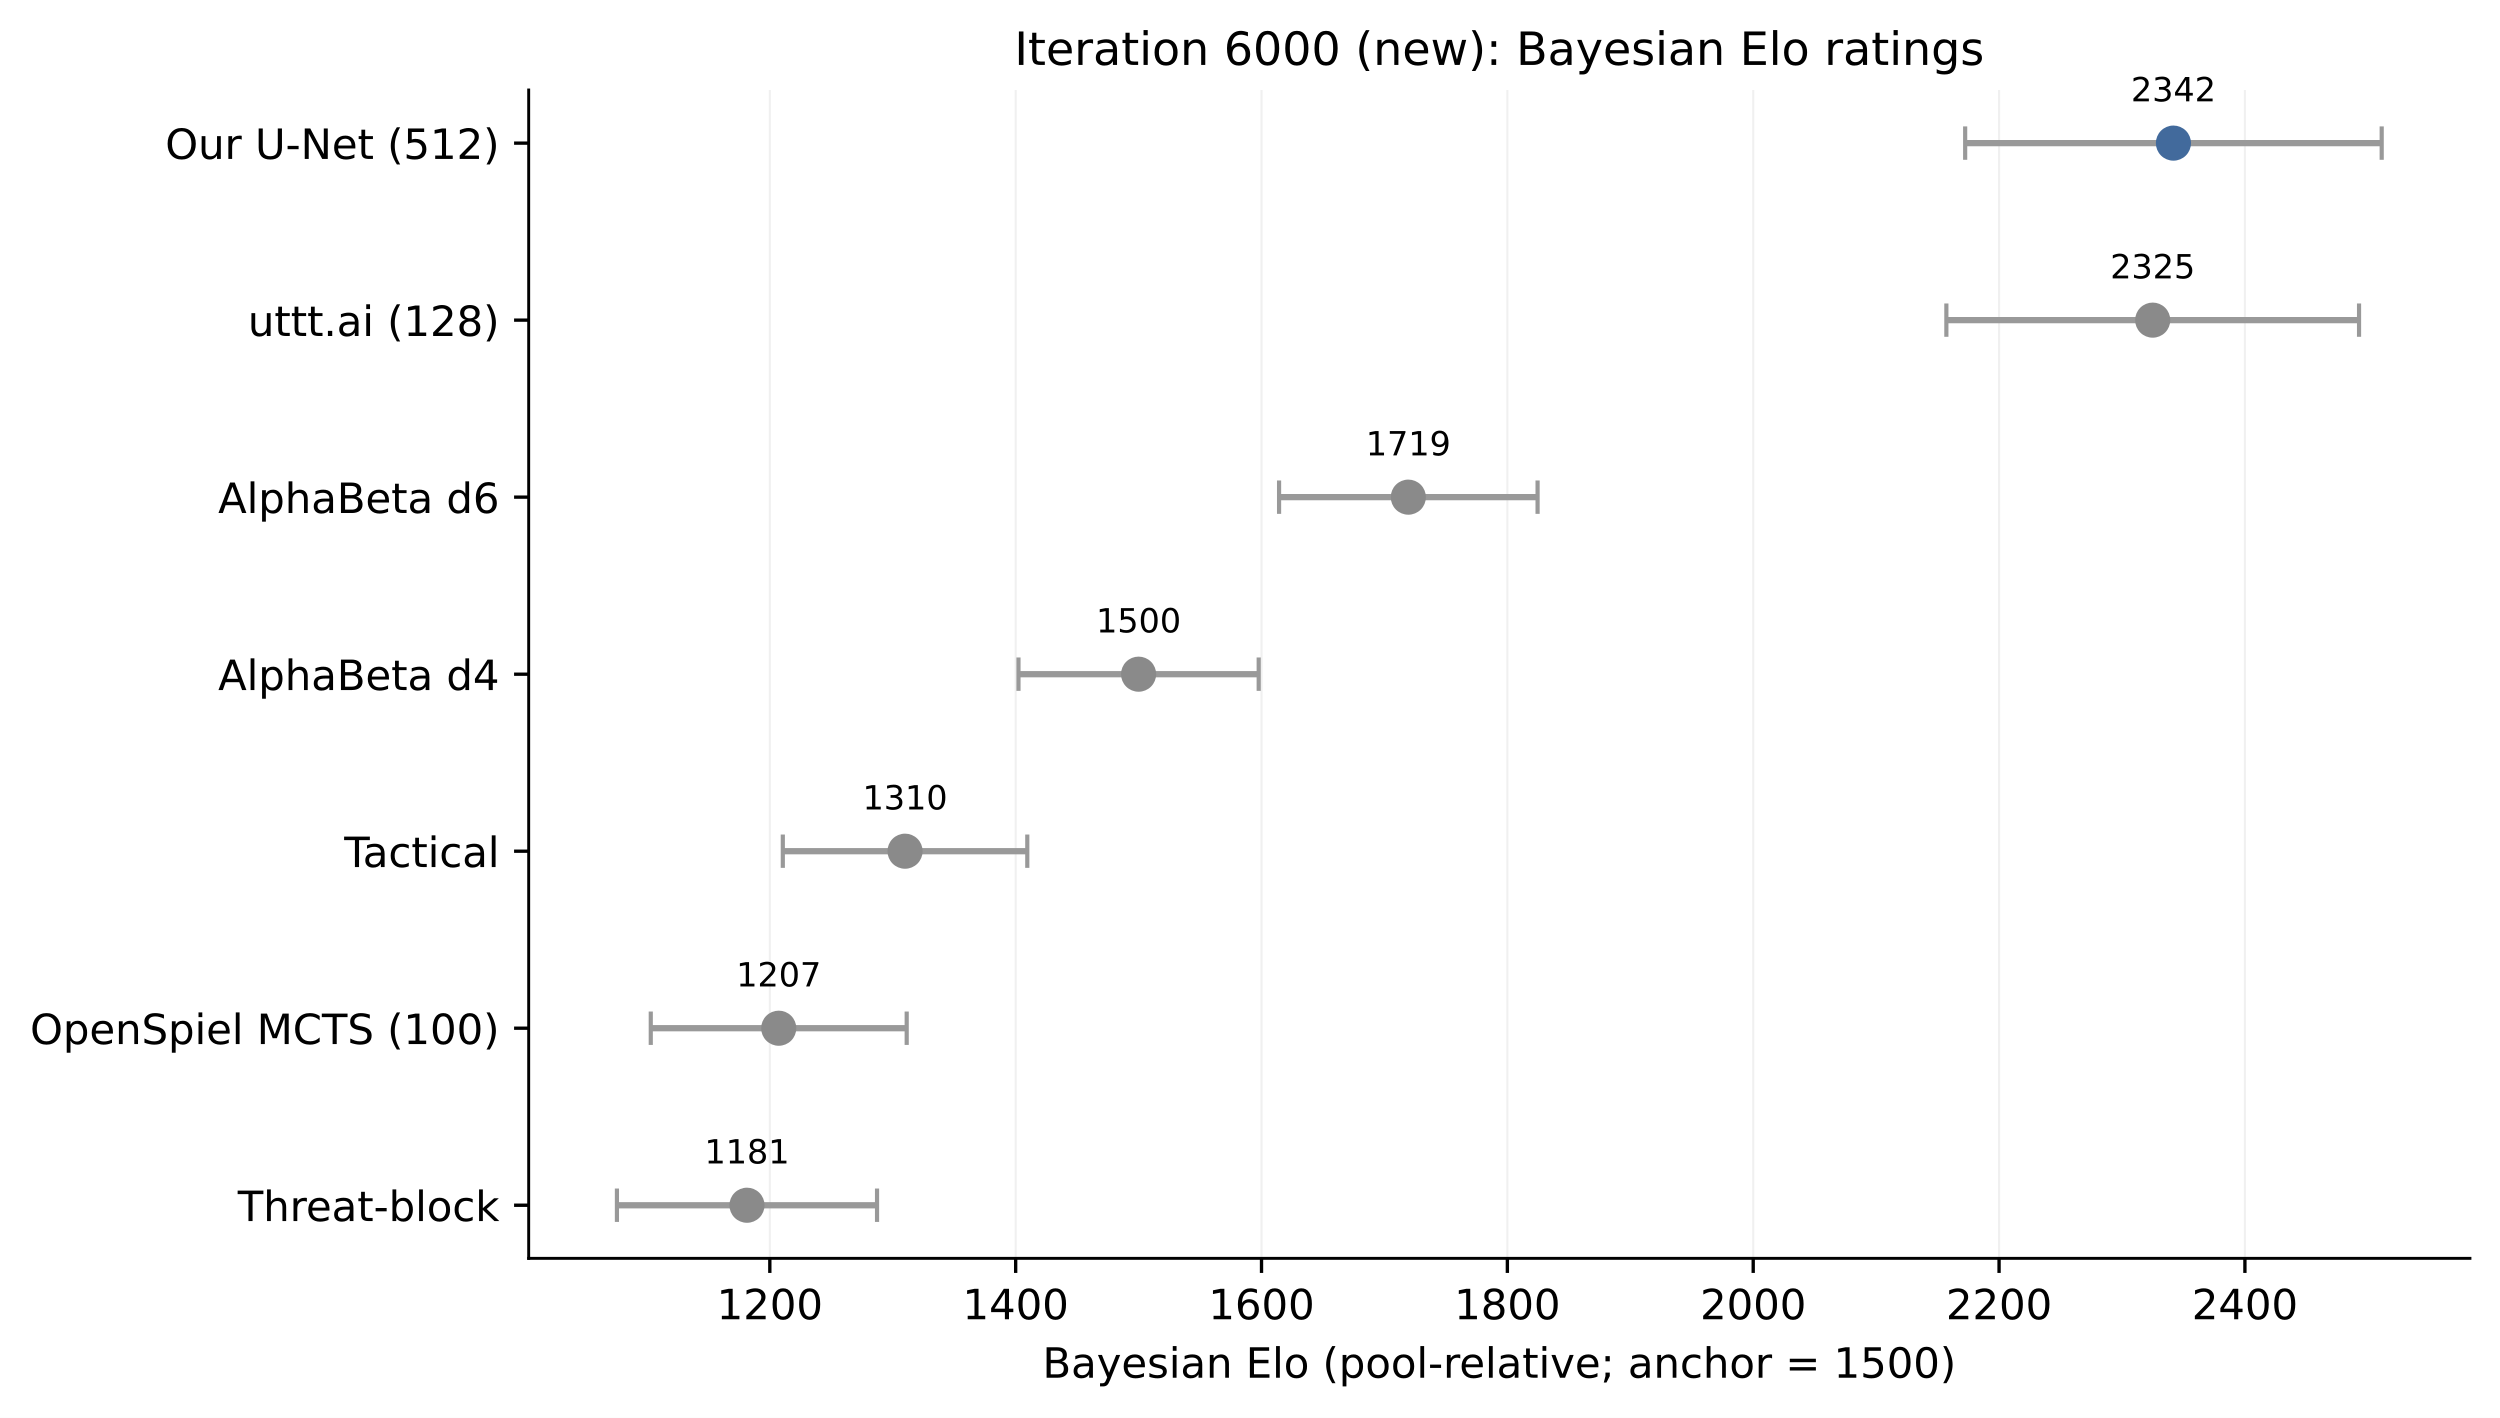
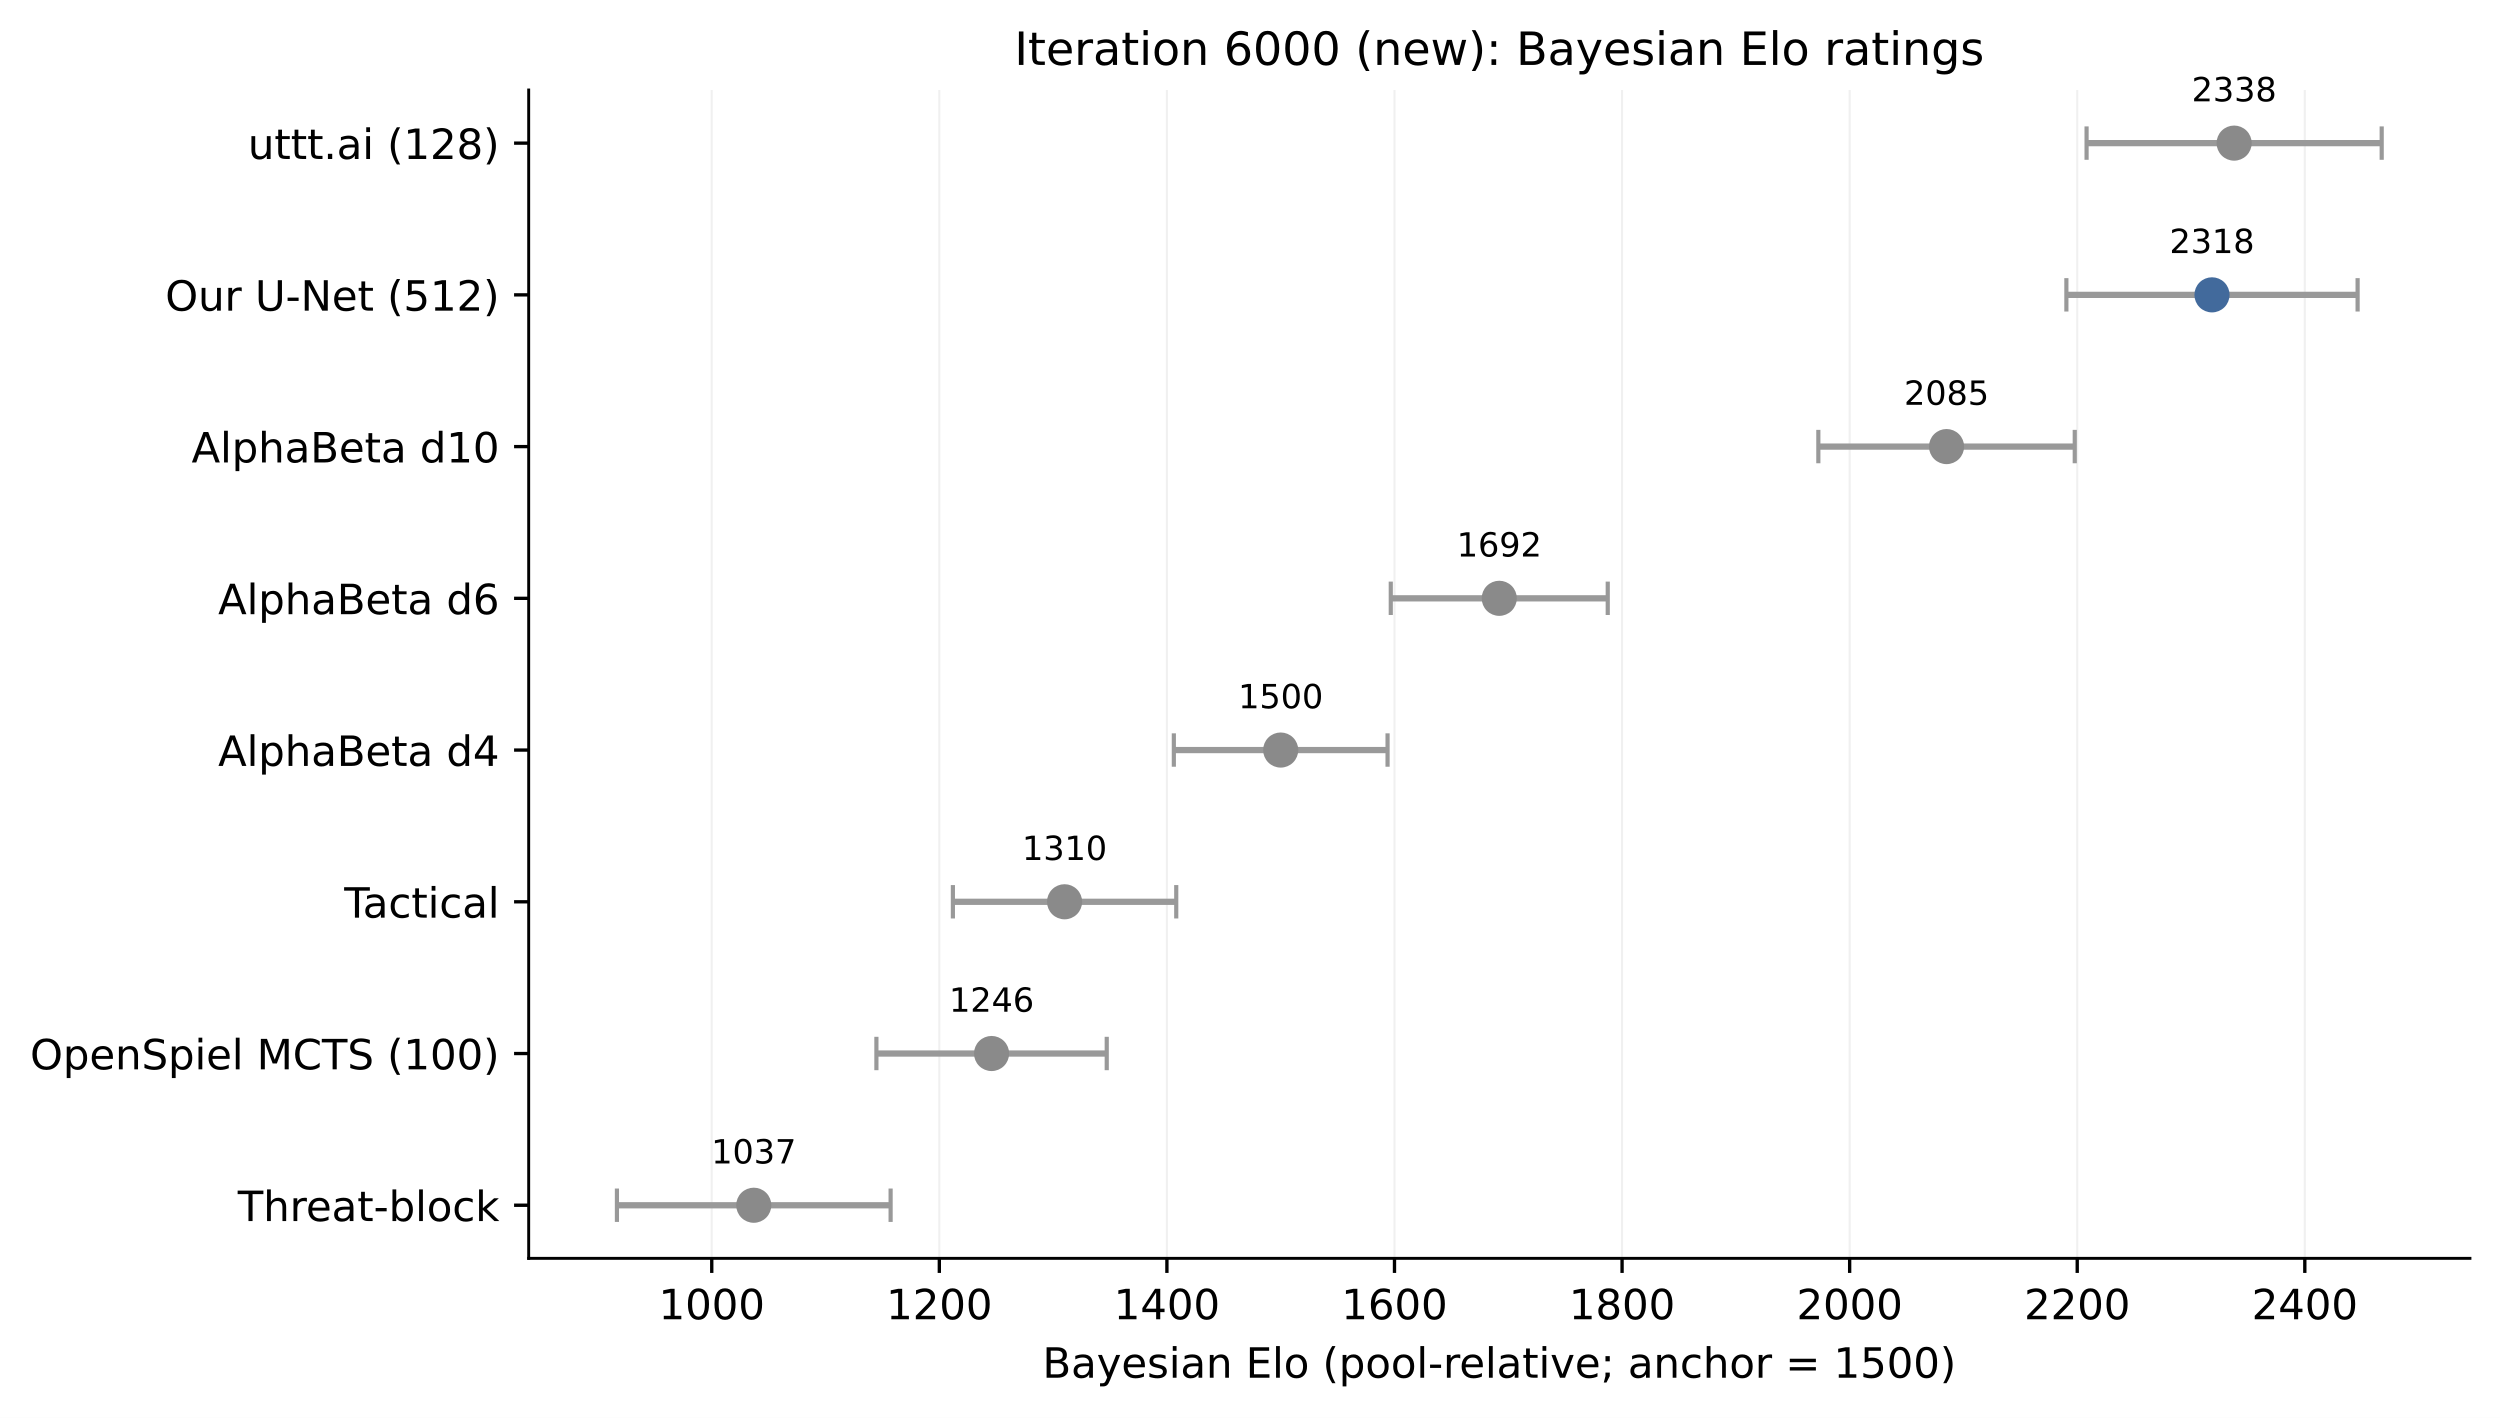
<svg xmlns="http://www.w3.org/2000/svg" xmlns:xlink="http://www.w3.org/1999/xlink" width="598.8pt" height="339.6pt" viewBox="0 0 598.8 339.6" version="1.1">
  <defs>
    <style type="text/css">*{stroke-linejoin: round; stroke-linecap: butt}</style>
  </defs>
  <g id="figure_1">
    <g id="patch_1">
      <path d="M 0 339.6  L 598.8 339.6  L 598.8 0  L 0 0  z " style="fill: #ffffff" />
    </g>
    <g id="axes_1">
      <g id="patch_2">
        <path d="M 126.631 301.399  L 591.6 301.399  L 591.6 21.558  L 126.631 21.558  z " style="fill: #ffffff" />
      </g>
      <g id="matplotlib.axis_1">
        <g id="xtick_1">
          <g id="line2d_1">
-             <path d="M 184.387 301.399  L 184.387 21.558  " clip-path="url(#p5a4afd9344)" style="fill: none; stroke: #b0b0b0; stroke-opacity: 0.18; stroke-width: 0.5; stroke-linecap: square" />
+             <path d="M 170.478 301.399  L 170.478 21.558  " clip-path="url(#pb2be743c05)" style="fill: none; stroke: #b0b0b0; stroke-opacity: 0.18; stroke-width: 0.5; stroke-linecap: square" />
          </g>
          <g id="line2d_2">
            <defs>
-               <path id="m180b4be820" d="M 0 0  L 0 3.5  " style="stroke: #000000; stroke-width: 0.8" />
+               <path id="mafaef422a5" d="M 0 0  L 0 3.5  " style="stroke: #000000; stroke-width: 0.8" />
            </defs>
            <g>
-               <use xlink:href="#m180b4be820" x="184.387" y="301.399" style="stroke: #000000; stroke-width: 0.8" />
+               <use xlink:href="#mafaef422a5" x="170.478" y="301.399" style="stroke: #000000; stroke-width: 0.8" />
            </g>
          </g>
          <g id="text_1">
-             <text style="font-size: 10px; font-family: 'DejaVu Sans'; text-anchor: middle" x="184.387" y="315.996" transform="rotate(-0 184.3871 315.9964)">1200</text>
+             <text style="font-size: 10px; font-family: 'DejaVu Sans'; text-anchor: middle" x="170.478" y="315.996" transform="rotate(-0 170.4778 315.9964)">1000</text>
          </g>
        </g>
        <g id="xtick_2">
          <g id="line2d_3">
-             <path d="M 243.273 301.399  L 243.273 21.558  " clip-path="url(#p5a4afd9344)" style="fill: none; stroke: #b0b0b0; stroke-opacity: 0.18; stroke-width: 0.5; stroke-linecap: square" />
+             <path d="M 224.988 301.399  L 224.988 21.558  " clip-path="url(#pb2be743c05)" style="fill: none; stroke: #b0b0b0; stroke-opacity: 0.18; stroke-width: 0.5; stroke-linecap: square" />
          </g>
          <g id="line2d_4">
            <g>
-               <use xlink:href="#m180b4be820" x="243.273" y="301.399" style="stroke: #000000; stroke-width: 0.8" />
+               <use xlink:href="#mafaef422a5" x="224.988" y="301.399" style="stroke: #000000; stroke-width: 0.8" />
            </g>
          </g>
          <g id="text_2">
-             <text style="font-size: 10px; font-family: 'DejaVu Sans'; text-anchor: middle" x="243.273" y="315.996" transform="rotate(-0 243.2727 315.9964)">1400</text>
+             <text style="font-size: 10px; font-family: 'DejaVu Sans'; text-anchor: middle" x="224.988" y="315.996" transform="rotate(-0 224.9879 315.9964)">1200</text>
          </g>
        </g>
        <g id="xtick_3">
          <g id="line2d_5">
-             <path d="M 302.158 301.399  L 302.158 21.558  " clip-path="url(#p5a4afd9344)" style="fill: none; stroke: #b0b0b0; stroke-opacity: 0.18; stroke-width: 0.5; stroke-linecap: square" />
+             <path d="M 279.498 301.399  L 279.498 21.558  " clip-path="url(#pb2be743c05)" style="fill: none; stroke: #b0b0b0; stroke-opacity: 0.18; stroke-width: 0.5; stroke-linecap: square" />
          </g>
          <g id="line2d_6">
            <g>
-               <use xlink:href="#m180b4be820" x="302.158" y="301.399" style="stroke: #000000; stroke-width: 0.8" />
+               <use xlink:href="#mafaef422a5" x="279.498" y="301.399" style="stroke: #000000; stroke-width: 0.8" />
            </g>
          </g>
          <g id="text_3">
-             <text style="font-size: 10px; font-family: 'DejaVu Sans'; text-anchor: middle" x="302.158" y="315.996" transform="rotate(-0 302.1583 315.9964)">1600</text>
+             <text style="font-size: 10px; font-family: 'DejaVu Sans'; text-anchor: middle" x="279.498" y="315.996" transform="rotate(-0 279.498 315.9964)">1400</text>
          </g>
        </g>
        <g id="xtick_4">
          <g id="line2d_7">
-             <path d="M 361.044 301.399  L 361.044 21.558  " clip-path="url(#p5a4afd9344)" style="fill: none; stroke: #b0b0b0; stroke-opacity: 0.18; stroke-width: 0.5; stroke-linecap: square" />
+             <path d="M 334.008 301.399  L 334.008 21.558  " clip-path="url(#pb2be743c05)" style="fill: none; stroke: #b0b0b0; stroke-opacity: 0.18; stroke-width: 0.5; stroke-linecap: square" />
          </g>
          <g id="line2d_8">
            <g>
-               <use xlink:href="#m180b4be820" x="361.044" y="301.399" style="stroke: #000000; stroke-width: 0.8" />
+               <use xlink:href="#mafaef422a5" x="334.008" y="301.399" style="stroke: #000000; stroke-width: 0.8" />
            </g>
          </g>
          <g id="text_4">
-             <text style="font-size: 10px; font-family: 'DejaVu Sans'; text-anchor: middle" x="361.044" y="315.996" transform="rotate(-0 361.0439 315.9964)">1800</text>
+             <text style="font-size: 10px; font-family: 'DejaVu Sans'; text-anchor: middle" x="334.008" y="315.996" transform="rotate(-0 334.008 315.9964)">1600</text>
          </g>
        </g>
        <g id="xtick_5">
          <g id="line2d_9">
-             <path d="M 419.929 301.399  L 419.929 21.558  " clip-path="url(#p5a4afd9344)" style="fill: none; stroke: #b0b0b0; stroke-opacity: 0.18; stroke-width: 0.5; stroke-linecap: square" />
+             <path d="M 388.518 301.399  L 388.518 21.558  " clip-path="url(#pb2be743c05)" style="fill: none; stroke: #b0b0b0; stroke-opacity: 0.18; stroke-width: 0.5; stroke-linecap: square" />
          </g>
          <g id="line2d_10">
            <g>
-               <use xlink:href="#m180b4be820" x="419.929" y="301.399" style="stroke: #000000; stroke-width: 0.8" />
+               <use xlink:href="#mafaef422a5" x="388.518" y="301.399" style="stroke: #000000; stroke-width: 0.8" />
            </g>
          </g>
          <g id="text_5">
-             <text style="font-size: 10px; font-family: 'DejaVu Sans'; text-anchor: middle" x="419.929" y="315.996" transform="rotate(-0 419.9295 315.9964)">2000</text>
+             <text style="font-size: 10px; font-family: 'DejaVu Sans'; text-anchor: middle" x="388.518" y="315.996" transform="rotate(-0 388.5181 315.9964)">1800</text>
          </g>
        </g>
        <g id="xtick_6">
          <g id="line2d_11">
-             <path d="M 478.815 301.399  L 478.815 21.558  " clip-path="url(#p5a4afd9344)" style="fill: none; stroke: #b0b0b0; stroke-opacity: 0.18; stroke-width: 0.5; stroke-linecap: square" />
+             <path d="M 443.028 301.399  L 443.028 21.558  " clip-path="url(#pb2be743c05)" style="fill: none; stroke: #b0b0b0; stroke-opacity: 0.18; stroke-width: 0.5; stroke-linecap: square" />
          </g>
          <g id="line2d_12">
            <g>
-               <use xlink:href="#m180b4be820" x="478.815" y="301.399" style="stroke: #000000; stroke-width: 0.8" />
+               <use xlink:href="#mafaef422a5" x="443.028" y="301.399" style="stroke: #000000; stroke-width: 0.8" />
            </g>
          </g>
          <g id="text_6">
-             <text style="font-size: 10px; font-family: 'DejaVu Sans'; text-anchor: middle" x="478.815" y="315.996" transform="rotate(-0 478.8151 315.9964)">2200</text>
+             <text style="font-size: 10px; font-family: 'DejaVu Sans'; text-anchor: middle" x="443.028" y="315.996" transform="rotate(-0 443.0282 315.9964)">2000</text>
          </g>
        </g>
        <g id="xtick_7">
          <g id="line2d_13">
-             <path d="M 537.701 301.399  L 537.701 21.558  " clip-path="url(#p5a4afd9344)" style="fill: none; stroke: #b0b0b0; stroke-opacity: 0.18; stroke-width: 0.5; stroke-linecap: square" />
+             <path d="M 497.538 301.399  L 497.538 21.558  " clip-path="url(#pb2be743c05)" style="fill: none; stroke: #b0b0b0; stroke-opacity: 0.18; stroke-width: 0.5; stroke-linecap: square" />
          </g>
          <g id="line2d_14">
            <g>
-               <use xlink:href="#m180b4be820" x="537.701" y="301.399" style="stroke: #000000; stroke-width: 0.8" />
+               <use xlink:href="#mafaef422a5" x="497.538" y="301.399" style="stroke: #000000; stroke-width: 0.8" />
            </g>
          </g>
          <g id="text_7">
-             <text style="font-size: 10px; font-family: 'DejaVu Sans'; text-anchor: middle" x="537.701" y="315.996" transform="rotate(-0 537.7007 315.9964)">2400</text>
-           </g>
-         </g>
-         <g id="text_8">
+             <text style="font-size: 10px; font-family: 'DejaVu Sans'; text-anchor: middle" x="497.538" y="315.996" transform="rotate(-0 497.5383 315.9964)">2200</text>
+           </g>
+         </g>
+         <g id="xtick_8">
+           <g id="line2d_15">
+             <path d="M 552.048 301.399  L 552.048 21.558  " clip-path="url(#pb2be743c05)" style="fill: none; stroke: #b0b0b0; stroke-opacity: 0.18; stroke-width: 0.5; stroke-linecap: square" />
+           </g>
+           <g id="line2d_16">
+             <g>
+               <use xlink:href="#mafaef422a5" x="552.048" y="301.399" style="stroke: #000000; stroke-width: 0.8" />
+             </g>
+           </g>
+           <g id="text_8">
+             <text style="font-size: 10px; font-family: 'DejaVu Sans'; text-anchor: middle" x="552.048" y="315.996" transform="rotate(-0 552.0484 315.9964)">2400</text>
+           </g>
+         </g>
+         <g id="text_9">
          <text style="font-size: 10px; font-family: 'DejaVu Sans'; text-anchor: middle" x="359.115" y="329.997" transform="rotate(-0 359.1154 329.9972)">Bayesian Elo (pool-relative; anchor = 1500)</text>
        </g>
      </g>
      <g id="matplotlib.axis_2">
        <g id="ytick_1">
-           <g id="line2d_15">
+           <g id="line2d_17">
            <defs>
-               <path id="m3d3abb024d" d="M 0 0  L -3.5 0  " style="stroke: #000000; stroke-width: 0.8" />
+               <path id="m805f3e1b4e" d="M 0 0  L -3.5 0  " style="stroke: #000000; stroke-width: 0.8" />
            </defs>
            <g>
-               <use xlink:href="#m3d3abb024d" x="126.631" y="34.278" style="stroke: #000000; stroke-width: 0.8" />
-             </g>
-           </g>
-           <g id="text_9">
-             <text style="font-size: 10px; font-family: 'DejaVu Sans'; text-anchor: end" x="119.631" y="38.077" transform="rotate(-0 119.6312 38.07713)">Our U-Net (512)</text>
+               <use xlink:href="#m805f3e1b4e" x="126.631" y="34.278" style="stroke: #000000; stroke-width: 0.8" />
+             </g>
+           </g>
+           <g id="text_10">
+             <text style="font-size: 10px; font-family: 'DejaVu Sans'; text-anchor: end" x="119.631" y="38.078" transform="rotate(-0 119.6312 38.07752)">uttt.ai (128)</text>
          </g>
        </g>
        <g id="ytick_2">
-           <g id="line2d_16">
-             <g>
-               <use xlink:href="#m3d3abb024d" x="126.631" y="76.678" style="stroke: #000000; stroke-width: 0.8" />
-             </g>
-           </g>
-           <g id="text_10">
-             <text style="font-size: 10px; font-family: 'DejaVu Sans'; text-anchor: end" x="119.631" y="80.478" transform="rotate(-0 119.6312 80.47759)">uttt.ai (128)</text>
+           <g id="line2d_18">
+             <g>
+               <use xlink:href="#m805f3e1b4e" x="126.631" y="70.621" style="stroke: #000000; stroke-width: 0.8" />
+             </g>
+           </g>
+           <g id="text_11">
+             <text style="font-size: 10px; font-family: 'DejaVu Sans'; text-anchor: end" x="119.631" y="74.42" transform="rotate(-0 119.6312 74.42005)">Our U-Net (512)</text>
          </g>
        </g>
        <g id="ytick_3">
-           <g id="line2d_17">
-             <g>
-               <use xlink:href="#m3d3abb024d" x="126.631" y="119.078" style="stroke: #000000; stroke-width: 0.8" />
-             </g>
-           </g>
-           <g id="text_11">
-             <text style="font-size: 10px; font-family: 'DejaVu Sans'; text-anchor: end" x="119.631" y="122.878" transform="rotate(-0 119.6312 122.8777)">AlphaBeta d6</text>
+           <g id="line2d_19">
+             <g>
+               <use xlink:href="#m805f3e1b4e" x="126.631" y="106.964" style="stroke: #000000; stroke-width: 0.8" />
+             </g>
+           </g>
+           <g id="text_12">
+             <text style="font-size: 10px; font-family: 'DejaVu Sans'; text-anchor: end" x="119.631" y="110.763" transform="rotate(-0 119.6312 110.7634)">AlphaBeta d10</text>
          </g>
        </g>
        <g id="ytick_4">
-           <g id="line2d_18">
-             <g>
-               <use xlink:href="#m3d3abb024d" x="126.631" y="161.479" style="stroke: #000000; stroke-width: 0.8" />
-             </g>
-           </g>
-           <g id="text_12">
-             <text style="font-size: 10px; font-family: 'DejaVu Sans'; text-anchor: end" x="119.631" y="165.278" transform="rotate(-0 119.6312 165.2777)">AlphaBeta d4</text>
+           <g id="line2d_20">
+             <g>
+               <use xlink:href="#m805f3e1b4e" x="126.631" y="143.307" style="stroke: #000000; stroke-width: 0.8" />
+             </g>
+           </g>
+           <g id="text_13">
+             <text style="font-size: 10px; font-family: 'DejaVu Sans'; text-anchor: end" x="119.631" y="147.106" transform="rotate(-0 119.6312 147.1063)">AlphaBeta d6</text>
          </g>
        </g>
        <g id="ytick_5">
-           <g id="line2d_19">
-             <g>
-               <use xlink:href="#m3d3abb024d" x="126.631" y="203.879" style="stroke: #000000; stroke-width: 0.8" />
-             </g>
-           </g>
-           <g id="text_13">
-             <text style="font-size: 10px; font-family: 'DejaVu Sans'; text-anchor: end" x="119.631" y="207.678" transform="rotate(-0 119.6312 207.6778)">Tactical</text>
+           <g id="line2d_21">
+             <g>
+               <use xlink:href="#m805f3e1b4e" x="126.631" y="179.65" style="stroke: #000000; stroke-width: 0.8" />
+             </g>
+           </g>
+           <g id="text_14">
+             <text style="font-size: 10px; font-family: 'DejaVu Sans'; text-anchor: end" x="119.631" y="183.449" transform="rotate(-0 119.6312 183.4492)">AlphaBeta d4</text>
          </g>
        </g>
        <g id="ytick_6">
-           <g id="line2d_20">
-             <g>
-               <use xlink:href="#m3d3abb024d" x="126.631" y="246.279" style="stroke: #000000; stroke-width: 0.8" />
-             </g>
-           </g>
-           <g id="text_14">
-             <text style="font-size: 10px; font-family: 'DejaVu Sans'; text-anchor: end" x="119.631" y="250.078" transform="rotate(-0 119.6312 250.0779)">OpenSpiel MCTS (100)</text>
+           <g id="line2d_22">
+             <g>
+               <use xlink:href="#m805f3e1b4e" x="126.631" y="215.993" style="stroke: #000000; stroke-width: 0.8" />
+             </g>
+           </g>
+           <g id="text_15">
+             <text style="font-size: 10px; font-family: 'DejaVu Sans'; text-anchor: end" x="119.631" y="219.792" transform="rotate(-0 119.6312 219.7921)">Tactical</text>
          </g>
        </g>
        <g id="ytick_7">
-           <g id="line2d_21">
-             <g>
-               <use xlink:href="#m3d3abb024d" x="126.631" y="288.679" style="stroke: #000000; stroke-width: 0.8" />
-             </g>
-           </g>
-           <g id="text_15">
+           <g id="line2d_23">
+             <g>
+               <use xlink:href="#m805f3e1b4e" x="126.631" y="252.336" style="stroke: #000000; stroke-width: 0.8" />
+             </g>
+           </g>
+           <g id="text_16">
+             <text style="font-size: 10px; font-family: 'DejaVu Sans'; text-anchor: end" x="119.631" y="256.135" transform="rotate(-0 119.6312 256.135)">OpenSpiel MCTS (100)</text>
+           </g>
+         </g>
+         <g id="ytick_8">
+           <g id="line2d_24">
+             <g>
+               <use xlink:href="#m805f3e1b4e" x="126.631" y="288.679" style="stroke: #000000; stroke-width: 0.8" />
+             </g>
+           </g>
+           <g id="text_17">
            <text style="font-size: 10px; font-family: 'DejaVu Sans'; text-anchor: end" x="119.631" y="292.478" transform="rotate(-0 119.6312 292.4779)">Threat-block</text>
          </g>
        </g>
      </g>
      <g id="LineCollection_1">
-         <path d="M 470.695 34.278  L 570.465 34.278  " clip-path="url(#p5a4afd9344)" style="fill: none; stroke: #999999; stroke-width: 1.5" />
-         <path d="M 466.193 76.678  L 565.038 76.678  " clip-path="url(#p5a4afd9344)" style="fill: none; stroke: #999999; stroke-width: 1.5" />
-         <path d="M 306.363 119.078  L 368.281 119.078  " clip-path="url(#p5a4afd9344)" style="fill: none; stroke: #999999; stroke-width: 1.5" />
-         <path d="M 243.947 161.479  L 301.484 161.479  " clip-path="url(#p5a4afd9344)" style="fill: none; stroke: #999999; stroke-width: 1.5" />
-         <path d="M 187.499 203.879  L 246.055 203.879  " clip-path="url(#p5a4afd9344)" style="fill: none; stroke: #999999; stroke-width: 1.5" />
-         <path d="M 155.872 246.279  L 217.172 246.279  " clip-path="url(#p5a4afd9344)" style="fill: none; stroke: #999999; stroke-width: 1.5" />
-         <path d="M 147.766 288.679  L 210.067 288.679  " clip-path="url(#p5a4afd9344)" style="fill: none; stroke: #999999; stroke-width: 1.5" />
-       </g>
-       <g id="line2d_22">
+         <path d="M 499.776 34.278  L 570.465 34.278  " clip-path="url(#pb2be743c05)" style="fill: none; stroke: #999999; stroke-width: 1.5" />
+         <path d="M 494.938 70.621  L 564.695 70.621  " clip-path="url(#pb2be743c05)" style="fill: none; stroke: #999999; stroke-width: 1.5" />
+         <path d="M 435.528 106.964  L 496.944 106.964  " clip-path="url(#pb2be743c05)" style="fill: none; stroke: #999999; stroke-width: 1.5" />
+         <path d="M 333.117 143.307  L 385.087 143.307  " clip-path="url(#pb2be743c05)" style="fill: none; stroke: #999999; stroke-width: 1.5" />
+         <path d="M 281.158 179.65  L 332.348 179.65  " clip-path="url(#pb2be743c05)" style="fill: none; stroke: #999999; stroke-width: 1.5" />
+         <path d="M 228.237 215.993  L 281.733 215.993  " clip-path="url(#pb2be743c05)" style="fill: none; stroke: #999999; stroke-width: 1.5" />
+         <path d="M 209.916 252.336  L 265.085 252.336  " clip-path="url(#pb2be743c05)" style="fill: none; stroke: #999999; stroke-width: 1.5" />
+         <path d="M 147.766 288.679  L 213.32 288.679  " clip-path="url(#pb2be743c05)" style="fill: none; stroke: #999999; stroke-width: 1.5" />
+       </g>
+       <g id="line2d_25">
        <defs>
-           <path id="m16d4f2eb73" d="M 0 4  L 0 -4  " style="stroke: #999999" />
+           <path id="m1d33c56905" d="M 0 4  L 0 -4  " style="stroke: #999999" />
        </defs>
-         <g clip-path="url(#p5a4afd9344)">
-           <use xlink:href="#m16d4f2eb73" x="470.695" y="34.278" style="fill: #1f77b4; stroke: #999999" />
-           <use xlink:href="#m16d4f2eb73" x="466.193" y="76.678" style="fill: #1f77b4; stroke: #999999" />
-           <use xlink:href="#m16d4f2eb73" x="306.363" y="119.078" style="fill: #1f77b4; stroke: #999999" />
-           <use xlink:href="#m16d4f2eb73" x="243.947" y="161.479" style="fill: #1f77b4; stroke: #999999" />
-           <use xlink:href="#m16d4f2eb73" x="187.499" y="203.879" style="fill: #1f77b4; stroke: #999999" />
-           <use xlink:href="#m16d4f2eb73" x="155.872" y="246.279" style="fill: #1f77b4; stroke: #999999" />
-           <use xlink:href="#m16d4f2eb73" x="147.766" y="288.679" style="fill: #1f77b4; stroke: #999999" />
-         </g>
-       </g>
-       <g id="line2d_23">
-         <g clip-path="url(#p5a4afd9344)">
-           <use xlink:href="#m16d4f2eb73" x="570.465" y="34.278" style="fill: #1f77b4; stroke: #999999" />
-           <use xlink:href="#m16d4f2eb73" x="565.038" y="76.678" style="fill: #1f77b4; stroke: #999999" />
-           <use xlink:href="#m16d4f2eb73" x="368.281" y="119.078" style="fill: #1f77b4; stroke: #999999" />
-           <use xlink:href="#m16d4f2eb73" x="301.484" y="161.479" style="fill: #1f77b4; stroke: #999999" />
-           <use xlink:href="#m16d4f2eb73" x="246.055" y="203.879" style="fill: #1f77b4; stroke: #999999" />
-           <use xlink:href="#m16d4f2eb73" x="217.172" y="246.279" style="fill: #1f77b4; stroke: #999999" />
-           <use xlink:href="#m16d4f2eb73" x="210.067" y="288.679" style="fill: #1f77b4; stroke: #999999" />
+         <g clip-path="url(#pb2be743c05)">
+           <use xlink:href="#m1d33c56905" x="499.776" y="34.278" style="fill: #1f77b4; stroke: #999999" />
+           <use xlink:href="#m1d33c56905" x="494.938" y="70.621" style="fill: #1f77b4; stroke: #999999" />
+           <use xlink:href="#m1d33c56905" x="435.528" y="106.964" style="fill: #1f77b4; stroke: #999999" />
+           <use xlink:href="#m1d33c56905" x="333.117" y="143.307" style="fill: #1f77b4; stroke: #999999" />
+           <use xlink:href="#m1d33c56905" x="281.158" y="179.65" style="fill: #1f77b4; stroke: #999999" />
+           <use xlink:href="#m1d33c56905" x="228.237" y="215.993" style="fill: #1f77b4; stroke: #999999" />
+           <use xlink:href="#m1d33c56905" x="209.916" y="252.336" style="fill: #1f77b4; stroke: #999999" />
+           <use xlink:href="#m1d33c56905" x="147.766" y="288.679" style="fill: #1f77b4; stroke: #999999" />
+         </g>
+       </g>
+       <g id="line2d_26">
+         <g clip-path="url(#pb2be743c05)">
+           <use xlink:href="#m1d33c56905" x="570.465" y="34.278" style="fill: #1f77b4; stroke: #999999" />
+           <use xlink:href="#m1d33c56905" x="564.695" y="70.621" style="fill: #1f77b4; stroke: #999999" />
+           <use xlink:href="#m1d33c56905" x="496.944" y="106.964" style="fill: #1f77b4; stroke: #999999" />
+           <use xlink:href="#m1d33c56905" x="385.087" y="143.307" style="fill: #1f77b4; stroke: #999999" />
+           <use xlink:href="#m1d33c56905" x="332.348" y="179.65" style="fill: #1f77b4; stroke: #999999" />
+           <use xlink:href="#m1d33c56905" x="281.733" y="215.993" style="fill: #1f77b4; stroke: #999999" />
+           <use xlink:href="#m1d33c56905" x="265.085" y="252.336" style="fill: #1f77b4; stroke: #999999" />
+           <use xlink:href="#m1d33c56905" x="213.32" y="288.679" style="fill: #1f77b4; stroke: #999999" />
        </g>
      </g>
      <g id="patch_3">
        <path d="M 126.631 301.399  L 126.631 21.558  " style="fill: none; stroke: #000000; stroke-width: 0.7; stroke-linejoin: miter; stroke-linecap: square" />
      </g>
      <g id="patch_4">
        <path d="M 126.631 301.399  L 591.6 301.399  " style="fill: none; stroke: #000000; stroke-width: 0.7; stroke-linejoin: miter; stroke-linecap: square" />
      </g>
      <g id="PathCollection_1">
        <defs>
-           <path id="C0_0_d3a2813ba2" d="M 0 3.708  C 0.983 3.708 1.927 3.317 2.622 2.622  C 3.317 1.927 3.708 0.983 3.708 -0  C 3.708 -0.983 3.317 -1.927 2.622 -2.622  C 1.927 -3.317 0.983 -3.708 0 -3.708  C -0.983 -3.708 -1.927 -3.317 -2.622 -2.622  C -3.317 -1.927 -3.708 -0.983 -3.708 0  C -3.708 0.983 -3.317 1.927 -2.622 2.622  C -1.927 3.317 -0.983 3.708 0 3.708  z " />
+           <path id="C0_0_bdb29a31fa" d="M 0 3.708  C 0.983 3.708 1.927 3.317 2.622 2.622  C 3.317 1.927 3.708 0.983 3.708 -0  C 3.708 -0.983 3.317 -1.927 2.622 -2.622  C 1.927 -3.317 0.983 -3.708 0 -3.708  C -0.983 -3.708 -1.927 -3.317 -2.622 -2.622  C -3.317 -1.927 -3.708 -0.983 -3.708 0  C -3.708 0.983 -3.317 1.927 -2.622 2.622  C -1.927 3.317 -0.983 3.708 0 3.708  z " />
        </defs>
-         <g clip-path="url(#p5a4afd9344)">
-           <use xlink:href="#C0_0_d3a2813ba2" x="520.58" y="34.278" style="fill: #426a9c; stroke: #426a9c" />
-         </g>
-         <g clip-path="url(#p5a4afd9344)">
-           <use xlink:href="#C0_0_d3a2813ba2" x="515.616" y="76.678" style="fill: #8a8a8a; stroke: #8a8a8a" />
-         </g>
-         <g clip-path="url(#p5a4afd9344)">
-           <use xlink:href="#C0_0_d3a2813ba2" x="337.322" y="119.078" style="fill: #8a8a8a; stroke: #8a8a8a" />
-         </g>
-         <g clip-path="url(#p5a4afd9344)">
-           <use xlink:href="#C0_0_d3a2813ba2" x="272.716" y="161.479" style="fill: #8a8a8a; stroke: #8a8a8a" />
-         </g>
-         <g clip-path="url(#p5a4afd9344)">
-           <use xlink:href="#C0_0_d3a2813ba2" x="216.777" y="203.879" style="fill: #8a8a8a; stroke: #8a8a8a" />
-         </g>
-         <g clip-path="url(#p5a4afd9344)">
-           <use xlink:href="#C0_0_d3a2813ba2" x="186.522" y="246.279" style="fill: #8a8a8a; stroke: #8a8a8a" />
-         </g>
-         <g clip-path="url(#p5a4afd9344)">
-           <use xlink:href="#C0_0_d3a2813ba2" x="178.917" y="288.679" style="fill: #8a8a8a; stroke: #8a8a8a" />
-         </g>
-       </g>
-       <g id="text_16">
-         <text style="font-size: 8px; font-family: 'DejaVu Sans'; text-anchor: middle" x="520.58" y="24.278" transform="rotate(-0 520.5797 24.2783)">2342</text>
-       </g>
-       <g id="text_17">
-         <text style="font-size: 8px; font-family: 'DejaVu Sans'; text-anchor: middle" x="515.616" y="66.678" transform="rotate(-0 515.6156 66.67837)">2325</text>
+         <g clip-path="url(#pb2be743c05)">
+           <use xlink:href="#C0_0_bdb29a31fa" x="535.12" y="34.278" style="fill: #8a8a8a; stroke: #8a8a8a" />
+         </g>
+         <g clip-path="url(#pb2be743c05)">
+           <use xlink:href="#C0_0_bdb29a31fa" x="529.816" y="70.621" style="fill: #426a9c; stroke: #426a9c" />
+         </g>
+         <g clip-path="url(#pb2be743c05)">
+           <use xlink:href="#C0_0_bdb29a31fa" x="466.236" y="106.964" style="fill: #8a8a8a; stroke: #8a8a8a" />
+         </g>
+         <g clip-path="url(#pb2be743c05)">
+           <use xlink:href="#C0_0_bdb29a31fa" x="359.102" y="143.307" style="fill: #8a8a8a; stroke: #8a8a8a" />
+         </g>
+         <g clip-path="url(#pb2be743c05)">
+           <use xlink:href="#C0_0_bdb29a31fa" x="306.753" y="179.65" style="fill: #8a8a8a; stroke: #8a8a8a" />
+         </g>
+         <g clip-path="url(#pb2be743c05)">
+           <use xlink:href="#C0_0_bdb29a31fa" x="254.985" y="215.993" style="fill: #8a8a8a; stroke: #8a8a8a" />
+         </g>
+         <g clip-path="url(#pb2be743c05)">
+           <use xlink:href="#C0_0_bdb29a31fa" x="237.501" y="252.336" style="fill: #8a8a8a; stroke: #8a8a8a" />
+         </g>
+         <g clip-path="url(#pb2be743c05)">
+           <use xlink:href="#C0_0_bdb29a31fa" x="180.543" y="288.679" style="fill: #8a8a8a; stroke: #8a8a8a" />
+         </g>
      </g>
      <g id="text_18">
-         <text style="font-size: 8px; font-family: 'DejaVu Sans'; text-anchor: middle" x="337.322" y="109.078" transform="rotate(-0 337.3218 109.0784)">1719</text>
+         <text style="font-size: 8px; font-family: 'DejaVu Sans'; text-anchor: middle" x="535.12" y="24.278" transform="rotate(-0 535.1203 24.2783)">2338</text>
      </g>
      <g id="text_19">
-         <text style="font-size: 8px; font-family: 'DejaVu Sans'; text-anchor: middle" x="272.716" y="151.479" transform="rotate(-0 272.7155 151.4785)">1500</text>
+         <text style="font-size: 8px; font-family: 'DejaVu Sans'; text-anchor: middle" x="529.816" y="60.621" transform="rotate(-0 529.8164 60.62122)">2318</text>
      </g>
      <g id="text_20">
-         <text style="font-size: 8px; font-family: 'DejaVu Sans'; text-anchor: middle" x="216.777" y="193.879" transform="rotate(-0 216.7771 193.8786)">1310</text>
+         <text style="font-size: 8px; font-family: 'DejaVu Sans'; text-anchor: middle" x="466.236" y="96.964" transform="rotate(-0 466.2359 96.96413)">2085</text>
      </g>
      <g id="text_21">
-         <text style="font-size: 8px; font-family: 'DejaVu Sans'; text-anchor: middle" x="186.522" y="236.279" transform="rotate(-0 186.5217 236.2786)">1207</text>
+         <text style="font-size: 8px; font-family: 'DejaVu Sans'; text-anchor: middle" x="359.102" y="133.307" transform="rotate(-0 359.1018 133.3071)">1692</text>
      </g>
      <g id="text_22">
-         <text style="font-size: 8px; font-family: 'DejaVu Sans'; text-anchor: middle" x="178.917" y="278.679" transform="rotate(-0 178.9166 278.6787)">1181</text>
+         <text style="font-size: 8px; font-family: 'DejaVu Sans'; text-anchor: middle" x="306.753" y="169.65" transform="rotate(-0 306.753 169.65)">1500</text>
      </g>
      <g id="text_23">
+         <text style="font-size: 8px; font-family: 'DejaVu Sans'; text-anchor: middle" x="254.985" y="205.993" transform="rotate(-0 254.9848 205.9929)">1310</text>
+       </g>
+       <g id="text_24">
+         <text style="font-size: 8px; font-family: 'DejaVu Sans'; text-anchor: middle" x="237.501" y="242.336" transform="rotate(-0 237.5007 242.3358)">1246</text>
+       </g>
+       <g id="text_25">
+         <text style="font-size: 8px; font-family: 'DejaVu Sans'; text-anchor: middle" x="180.543" y="278.679" transform="rotate(-0 180.5431 278.6787)">1037</text>
+       </g>
+       <g id="text_26">
        <text style="font-size: 11px; font-family: 'DejaVu Sans'; text-anchor: middle" x="359.115" y="15.558" transform="rotate(-0 359.1154 15.55828)">Iteration 6000 (new): Bayesian Elo ratings</text>
      </g>
    </g>
  </g>
  <defs>
-     <clipPath id="p5a4afd9344">
+     <clipPath id="pb2be743c05">
      <rect x="126.631" y="21.558" width="464.968" height="279.84" />
    </clipPath>
  </defs>
</svg>
